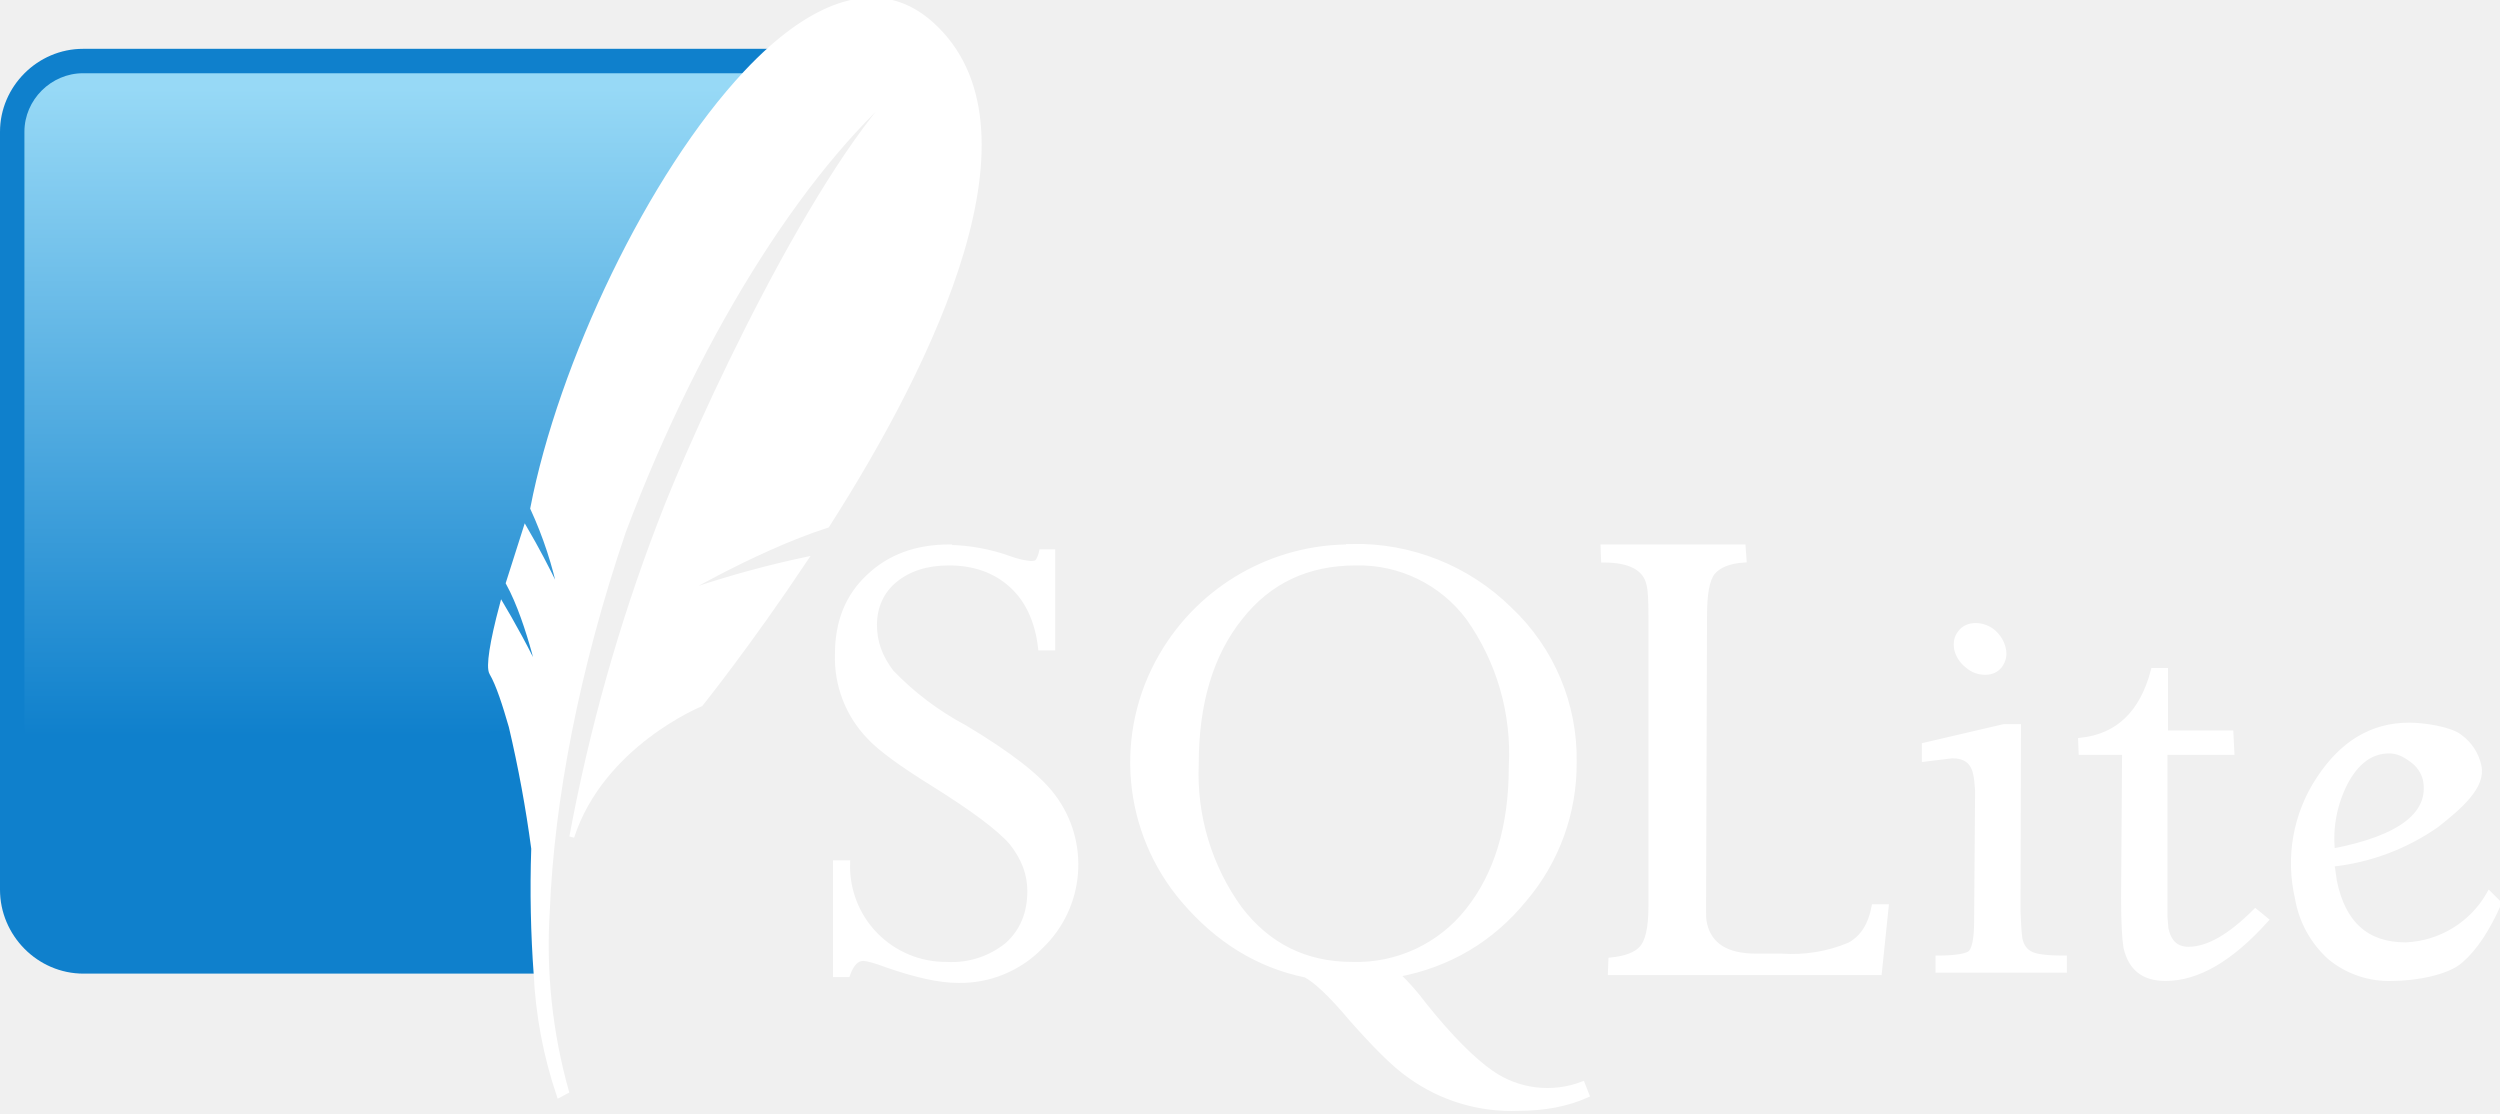
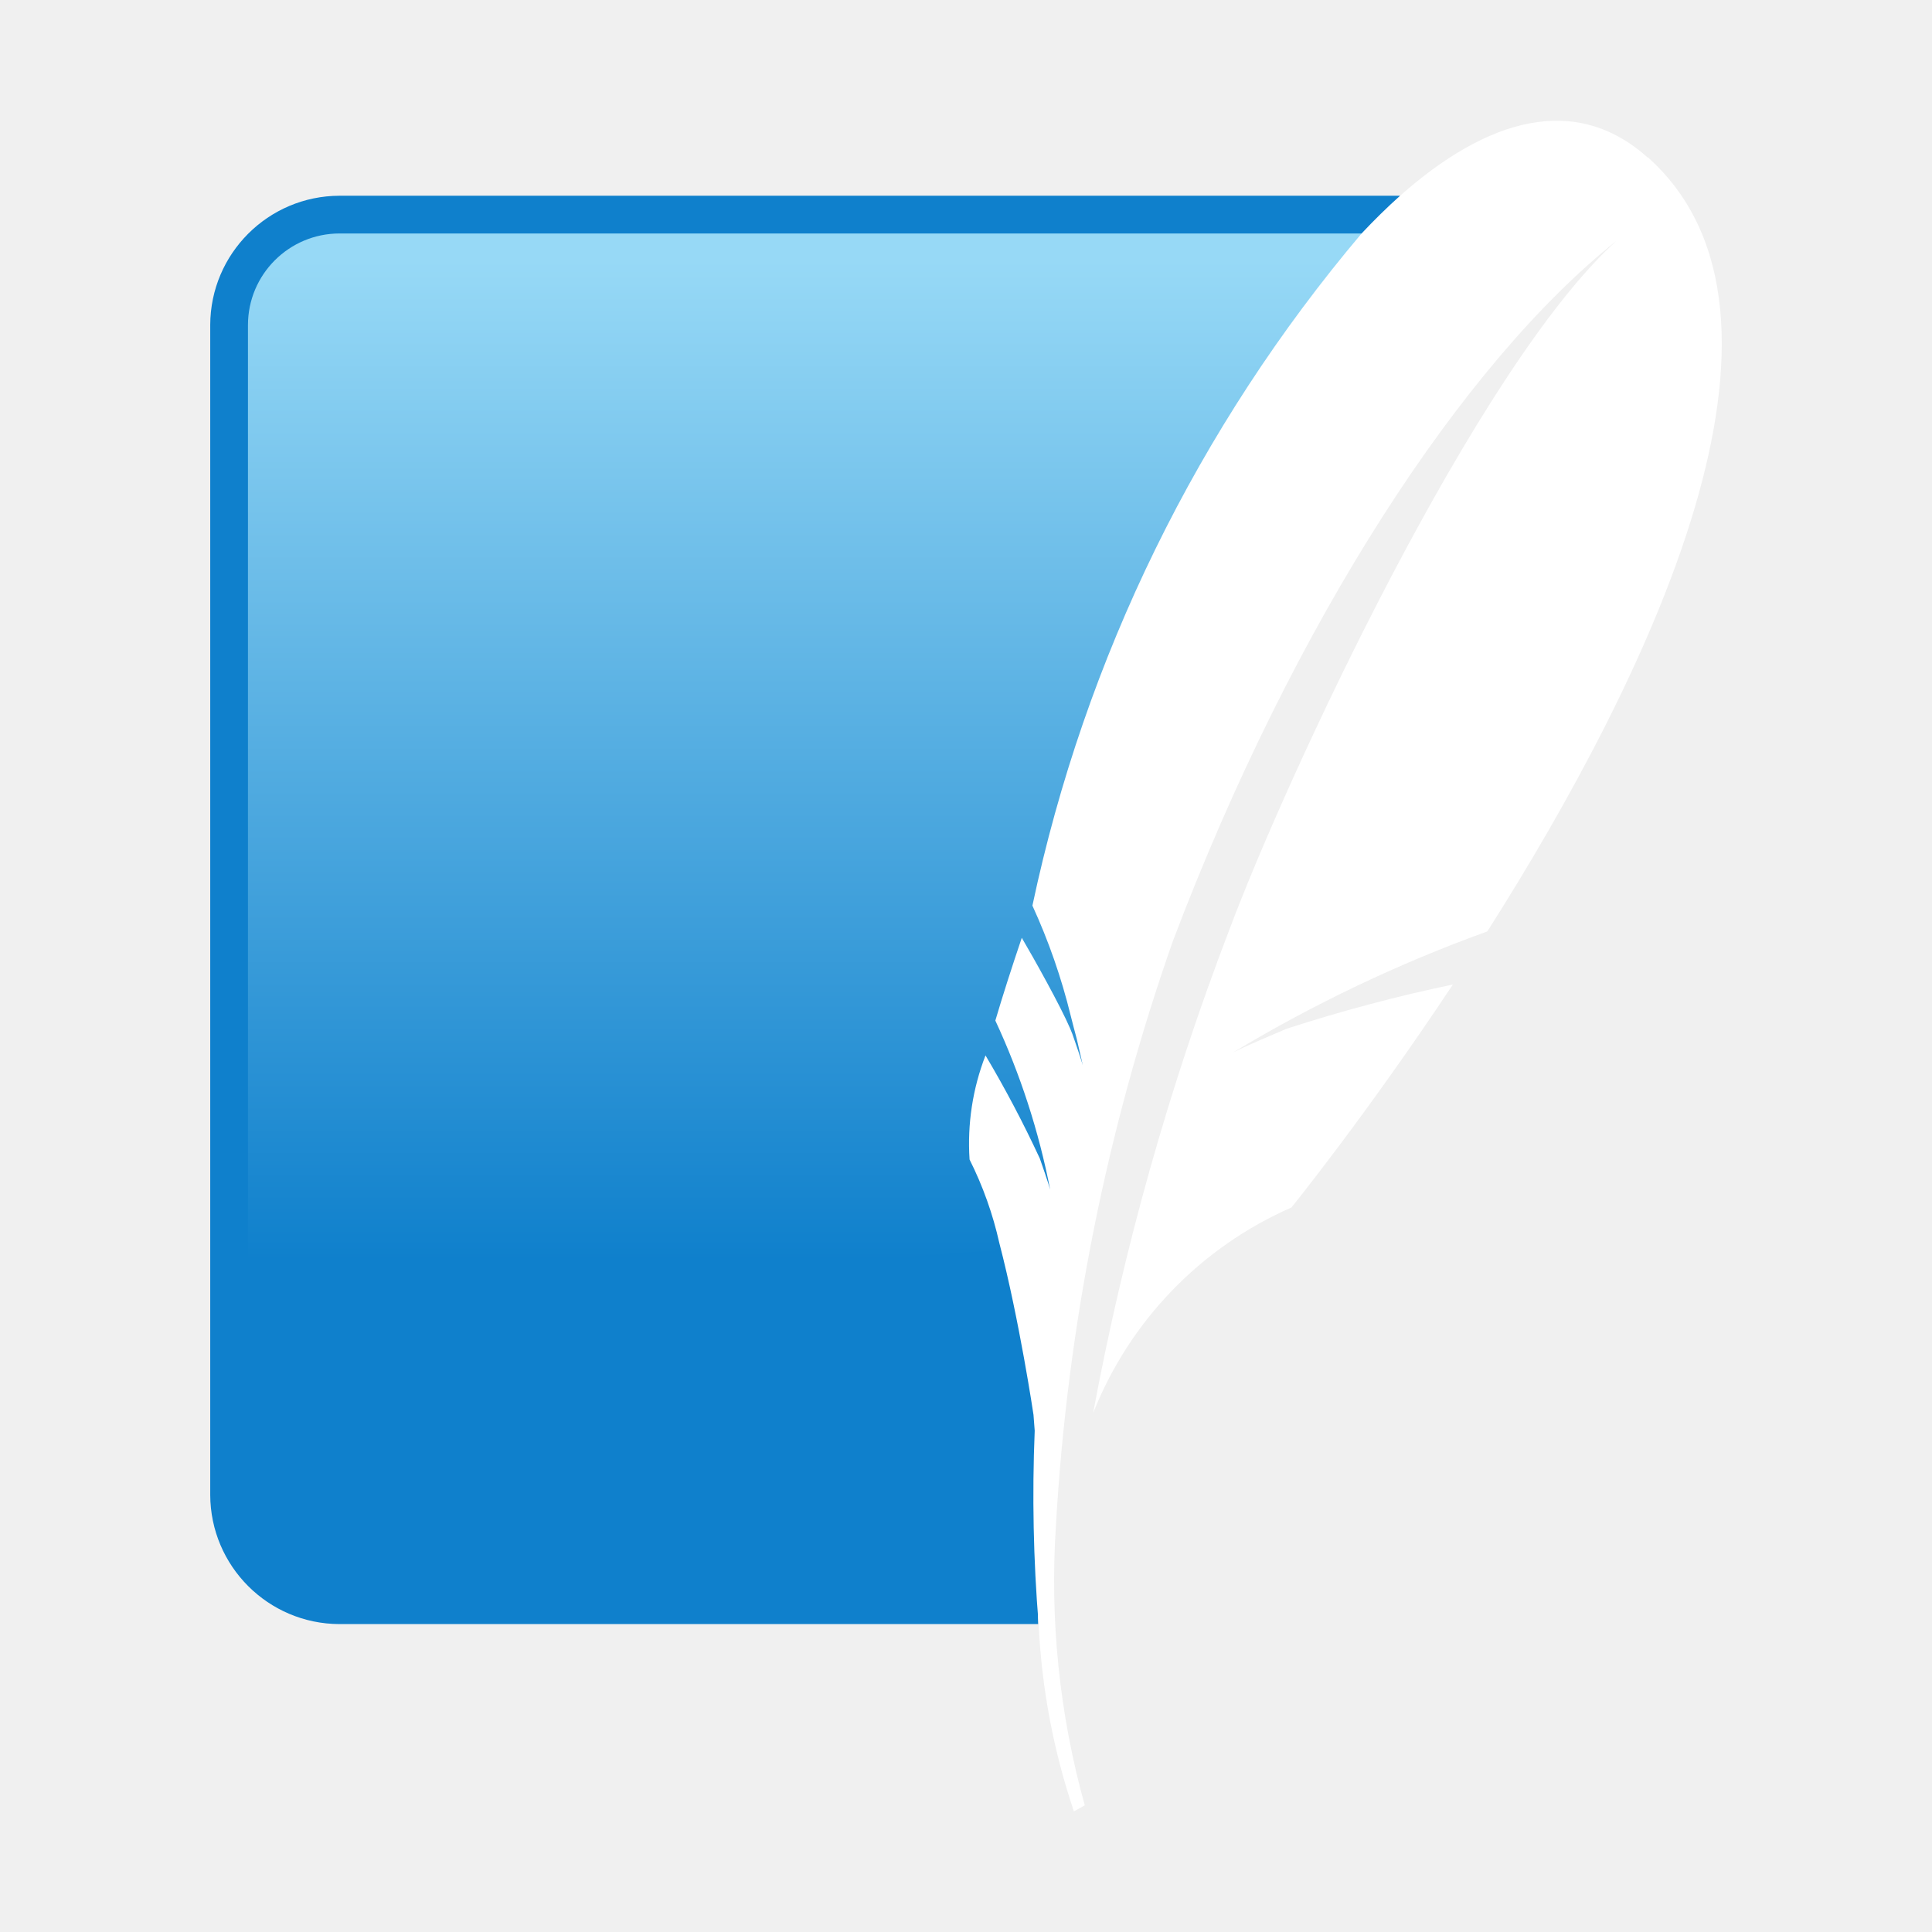
- <svg xmlns="http://www.w3.org/2000/svg" preserveAspectRatio="xMidYMid" viewBox="0 0 512 228" version="1.1" id="svg6">
-   <defs id="defs3">
-     <linearGradient x1="57.7%" y1="2%" x2="57.7%" y2="94.4%" id="a">
-       <stop stop-color="#97D9F6" offset="0%" id="stop1" />
-       <stop stop-color="#0F80CC" offset="92%" id="stop2" />
-       <stop stop-color="#0F80CC" offset="100%" id="stop3" />
+ <svg xmlns="http://www.w3.org/2000/svg" width="800px" height="800px" viewBox="0 0 32 32">
+   <defs>
+     <linearGradient id="a" x1="-118.318" y1="45.638" x2="-116.751" y2="45.638" gradientTransform="matrix(0, 11.486, 11.486, 0, -510.889, 1363.307)" gradientUnits="userSpaceOnUse">
+       <stop offset="0" stop-color="#97d9f6" />
+       <stop offset="0.92" stop-color="#0f80cc" />
+       <stop offset="1" stop-color="#0f80cc" />
    </linearGradient>
  </defs>
-   <path d="M194.5 112c-6.8 0-12.3 2-16.6 6.1-4.3 4-6.4 9.3-6.4 15.8a23.3 23.3 0 0 0 6.5 17c2.2 2.4 6.6 5.6 13.2 9.7 8 5 13.4 9 16 12 2.5 3.2 3.7 6.4 3.7 9.9 0 4.5-1.5 8.2-4.6 11a18 18 0 0 1-12.4 4 20.1 20.1 0 0 1-20.3-20.8h-2.5v22.9h2.5c.8-2.2 1.8-3.3 3.2-3.3.7 0 2.3.4 4.7 1.3 6 2.1 10.9 3.2 14.7 3.2a23 23 0 0 0 17-7 23.2 23.2 0 0 0 2.4-30.8c-3-4-9-8.6-18-14a59.5 59.5 0 0 1-15-11.3c-2.3-3-3.5-6.1-3.5-9.7 0-3.8 1.5-7 4.2-9.2 2.8-2.3 6.5-3.5 11-3.5 5.2 0 9.5 1.5 12.9 4.6 3.3 3 5.3 7.4 5.9 12.8h2.5V113h-2.3a6 6 0 0 1-.8 2c-.3.3-.7.4-1.4.4a17 17 0 0 1-4.3-1 38.6 38.6 0 0 0-12.3-2.3Zm82.4 0a44.6 44.6 0 0 0-39 22.2 43.5 43.5 0 0 0 4.5 50.2c7 8.2 15.3 13.3 25 15.3 2.1 1.1 5.3 4.1 9.4 9 4.7 5.3 8.6 9.3 11.9 11.6A35.6 35.6 0 0 0 311 227c5.3 0 10-.9 14-2.7l-.9-2.3a20.1 20.1 0 0 1-18.7-2.3c-3.6-2.5-8.3-7.1-13.8-14a47.6 47.6 0 0 0-5.4-6.1c10.6-2 19.3-7.2 26-15.4a42.8 42.8 0 0 0 10.2-28 42 42 0 0 0-13.2-31.4 44.8 44.8 0 0 0-32.4-12.9Zm51.4 0 .1 2.7c5.5 0 8.6 1.7 9.3 5 .3 1.1.4 3.3.4 6.4v59.6c0 4.5-.7 7.3-2 8.6-1.1 1.2-3.2 2-6.2 2.3l-.1 2.6h55.1l1.4-13.5h-2.5c-.7 3.7-2.3 6.3-5 7.8a30.5 30.5 0 0 1-14 2.3h-5.2c-6 0-9.5-2.2-10.5-6.6-.2-.9-.2-1.8-.2-2.8l.2-60.3c0-4.4.5-7.4 1.7-8.9 1.2-1.4 3.3-2.3 6.4-2.5l-.2-2.7h-28.7Zm-50.6 3.3a28 28 0 0 1 23 11.2 48 48 0 0 1 8.8 30.5c0 12.3-3 22.1-8.9 29.5a29 29 0 0 1-23.7 11c-9.5 0-17.2-3.8-23-11.4a47.1 47.1 0 0 1-8.9-29.6c0-12.5 3-22.5 9-30 5.9-7.5 13.8-11.2 23.7-11.2Zm126.9 12.8c-1.3 0-2.4.5-3.1 1.4-.8 1-1 2-.8 3.4a6 6 0 0 0 2.2 3.4c1.1 1 2.4 1.4 3.7 1.4 1.3 0 2.3-.5 3-1.4.7-1 1-2.1.7-3.4-.3-1.4-1-2.5-2-3.4a5.6 5.6 0 0 0-3.7-1.4Zm36.4 9.2c-2.3 8.8-7.3 13.5-14.9 14.3l.1 2.5h8.9l-.2 29.8c0 5.1.2 8.5.5 10.2 1 4.2 3.6 6.3 8.1 6.3 6.6 0 13.4-4 20.6-12l-2.2-1.8c-5.2 5.2-9.7 7.8-13.7 7.8-2.5 0-4-1.4-4.6-4.2l-.2-2.4v-33.7h13.7l-.2-4h-13.4v-12.8H441Zm52.4 11.2c-7.6 0-13.7 3.7-18.5 11a31.3 31.3 0 0 0-4.4 24.4 21 21 0 0 0 6.7 12.2 19 19 0 0 0 12.7 4.3c4.7 0 11.4-1.2 14.1-3.7 2.8-2.4 5.4-6.3 7.8-11.7l-2-2a20.6 20.6 0 0 1-17.1 10.5c-8 0-12.8-4.3-14.6-13l-.5-3.5a46 46 0 0 0 21.4-8c4.8-3.8 9.6-7.9 8.7-12.1a9.9 9.9 0 0 0-3.9-6c-2-1.6-7.4-2.4-10.4-2.4Zm-83 .3-16.3 3.8v2.9l5.7-.7c2.7 0 4.3 1.2 4.8 3.7.2.8.3 2 .4 3.4l-.2 26.8c0 3.7-.5 5.8-1.3 6.5-.8.6-3 1-6.6 1v2.5h25.9v-2.5c-3.7 0-6-.3-7-.9-1-.5-1.8-1.5-2.1-3-.2-1.2-.3-3.1-.4-5.7l.1-37.8h-3Zm78.9 5c1.6 0 3 .6 4.6 1.8a7 7 0 0 1 2.8 4c1.4 7-4.9 12-19 14.7a25 25 0 0 1 2.7-14.1c2.3-4.3 5.3-6.4 8.9-6.4Z" fill="#003B57" id="path3" style="stroke:#ffffff;stroke-opacity:1;fill:#ffffff;fill-opacity:1" />
-   <path d="M157.9 10H17C7.7 10 0 17.7 0 27v155.2c0 9.4 7.7 17.2 17.1 17.2h92.7c-1-46.2 14.7-135.7 48-189.5Z" fill="#0F80CC" id="path4" />
-   <path d="M152.8 15H17C10.5 15 5 20.4 5 27V171c30.7-11.8 76.8-22 108.7-21.5a989.7 989.7 0 0 1 39-134.5Z" fill="url(#a)" id="path5" />
-   <path d="M190.7 4.9c-9.6-8.6-21.3-5.2-32.8 5a81.4 81.4 0 0 0-5.1 5c-19.7 21-38 59.7-43.7 89.2a81.5 81.5 0 0 1 5.8 17.7l.8 3.5-.9-2.8a173.8 173.8 0 0 0-.8-2 172 172 0 0 0-6.4-12.1l-3.5 11c4.5 8.2 7.3 22.4 7.3 22.4l-1.4-4.1c-1-2.9-6-11.7-7.2-13.7-2 7.5-2.8 12.6-2.1 13.8 1.4 2.4 2.7 6.5 4 11a257.6 257.6 0 0 1 4.6 25c-.3 8.6-.1 17.6.5 25.7a91 91 0 0 0 4.7 24.8l1.5-.8a111 111 0 0 1-3.9-37c.9-22.5 6-49.5 15.6-77.7 16-42.5 38.4-76.6 58.8-93-18.6 17-43.8 71.4-51.4 91.6a365.7 365.7 0 0 0-18 64c6.2-19 26.4-27.2 26.4-27.2s9.8-12.2 21.4-29.6a210 210 0 0 0-22.1 6l-7.1 3s18.1-11 33.7-16C191 73.8 214.2 25.9 190.7 4.9" fill="#003B57" id="path6" style="stroke:#ffffff;stroke-opacity:1;fill:#ffffff;fill-opacity:1" />
+   <path d="M23.192,3.242H5.623A2.147,2.147,0,0,0,3.482,5.383V24.759A2.147,2.147,0,0,0,5.623,26.9H17.195C17.063,21.142,19.03,9.968,23.192,3.242Z" style="fill:#0f80cc" />
+   <path d="M22.554,3.867H5.623A1.518,1.518,0,0,0,4.107,5.383V23.345a42.01,42.01,0,0,1,13.569-2.684A123.555,123.555,0,0,1,22.554,3.867Z" style="fill:url(#a)" />
+   <path d="M27.29,2.608c-1.2-1.073-2.66-.642-4.1.634-.213.19-.426.4-.638.625A25.4,25.4,0,0,0,17.1,15a10.178,10.178,0,0,1,.634,1.822c.036.14.069.272.1.384.062.265.1.437.1.437s-.022-.083-.113-.346l-.059-.17c-.01-.027-.023-.059-.038-.094-.16-.373-.6-1.16-.8-1.5-.167.493-.315.954-.438,1.371a12.131,12.131,0,0,1,.908,2.8s-.03-.115-.171-.515a19.037,19.037,0,0,0-.9-1.708,4.037,4.037,0,0,0-.264,1.724,6.009,6.009,0,0,1,.493,1.383c.334,1.283.566,2.846.566,2.846s.008.1.02.263a26.145,26.145,0,0,0,.065,3.205,11.362,11.362,0,0,0,.584,3.1l.18-.1a13.859,13.859,0,0,1-.478-4.628,35.269,35.269,0,0,1,1.938-9.688c2.01-5.308,4.8-9.568,7.35-11.6-2.326,2.1-5.474,8.9-6.417,11.418a45.656,45.656,0,0,0-2.254,8A6.211,6.211,0,0,1,21.39,20s1.233-1.521,2.674-3.693a26.206,26.206,0,0,0-2.755.733c-.7.294-.889.394-.889.394a23.939,23.939,0,0,1,4.215-2.007c2.676-4.215,5.592-10.2,2.656-12.824" style="fill:#ffffff" />
</svg>
